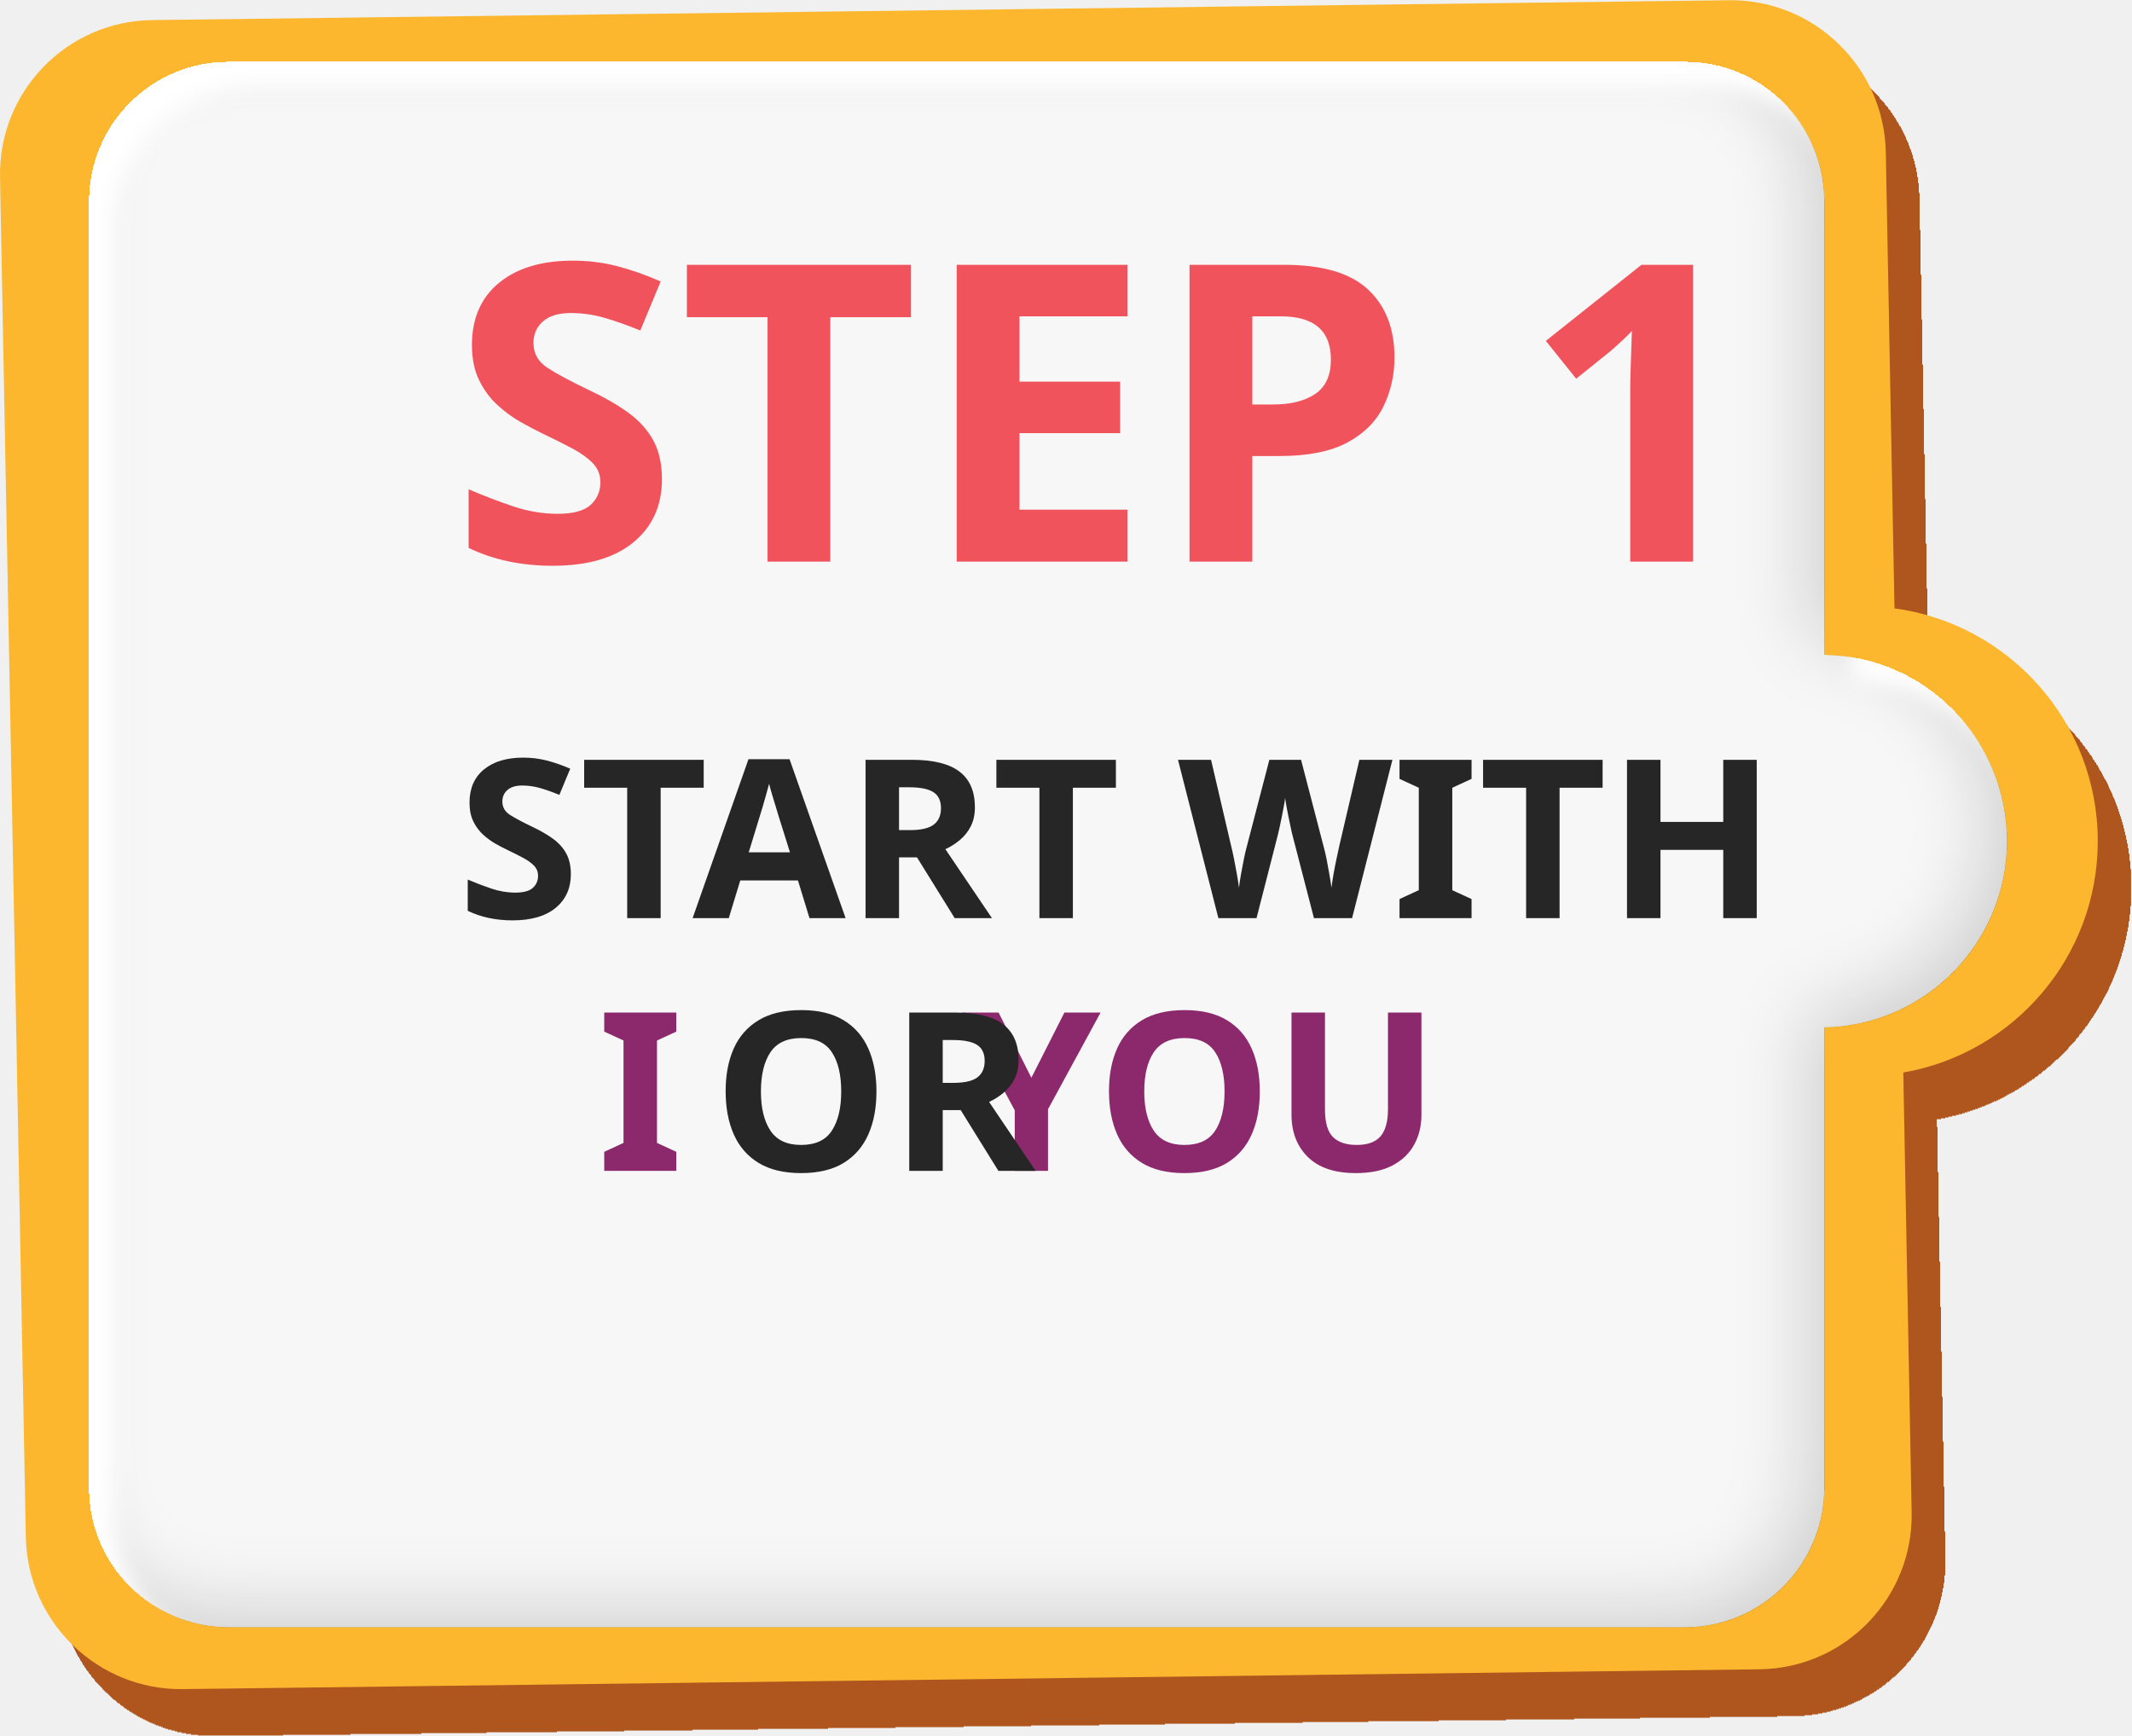
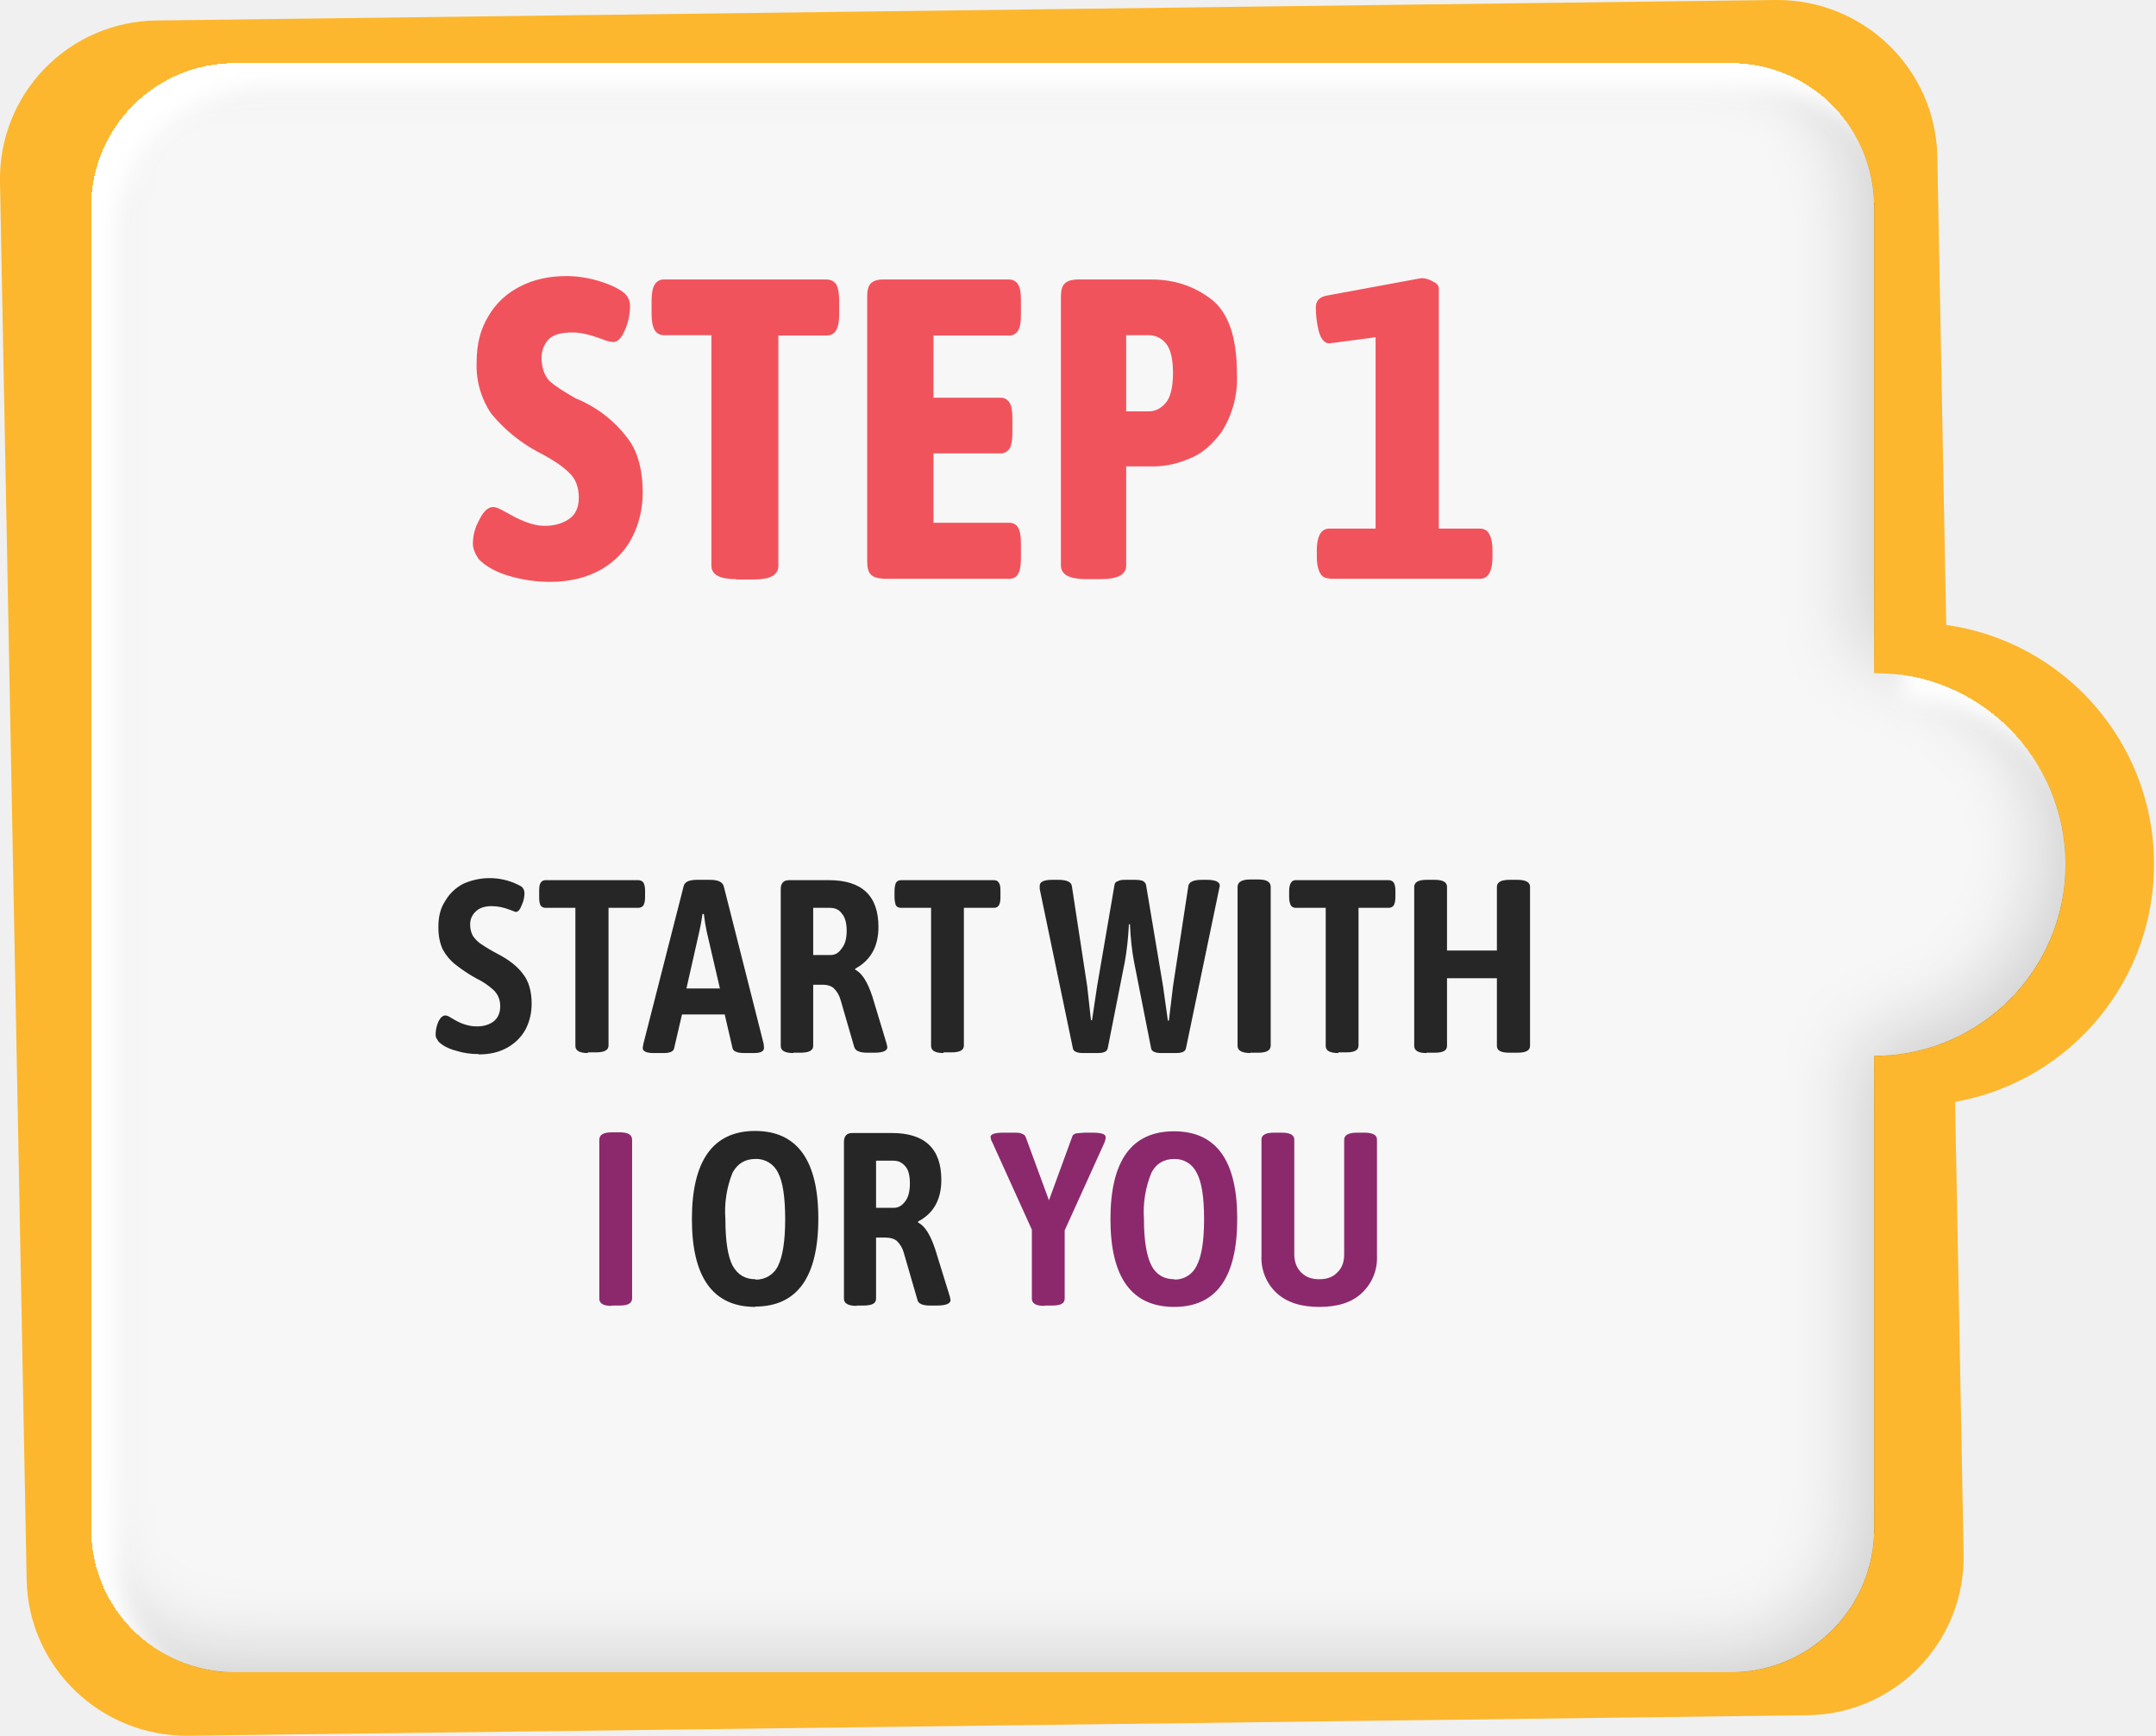
- <svg xmlns="http://www.w3.org/2000/svg" width="641" height="522" viewBox="0 0 641 522" fill="none">
-   <g id="ss_step1 1">
-     <g id="Vector" filter="url(#filter0_d)">
-       <path fill-rule="evenodd" clip-rule="evenodd" d="M572.241 322.52L574.75 454.76C575.24 480.4 554.81 501.56 529.17 501.97L55.119 507.93C29.479 508.34 8.258 487.86 7.768 462.22L0.009 53.24C-0.481 27.6 19.948 6.45 45.588 6.04L519.64 0.07C545.28 -0.34 566.5 20.15 566.98 45.79L569.59 182.94C604.07 187.59 630.711 217.18 630.711 252.94C630.711 287.77 605.431 316.75 572.241 322.52Z" fill="#FCB72E" />
+ <svg xmlns="http://www.w3.org/2000/svg" viewBox="0 0 631 508">
+   <defs />
+   <g clip-path="url(#ss_step1__clip0)">
+     <path fill="#FCB72E" fill-rule="evenodd" d="M572.2 322.5l2.5 132.3c.5 25.6-19.9 46.8-45.5 47.2l-474 6c-25.7.3-47-20.1-47.4-45.8L0 53.2A46.3 46.3 0 0145.6 6l474-6c25.7-.3 46.9 20.1 47.4 45.8l2.6 137.1a70.7 70.7 0 012.6 139.6z" clip-rule="evenodd" />
+     <g filter="url(#ss_step1__filter0_ii)">
+       <path fill="#F7F7F7" fill-rule="evenodd" d="M548.5 309v138.4a42 42 0 01-42 42H68.8a42 42 0 01-42-42V60.6a42 42 0 0142-42h437.7a42 42 0 0142 42V197a56 56 0 010 112z" clip-rule="evenodd" />
    </g>
-     <g id="Vector_2" filter="url(#filter1_ii)">
-       <path fill-rule="evenodd" clip-rule="evenodd" d="M548.46 308.94V447.39C548.46 470.52 529.68 489.31 506.54 489.31H68.799C45.659 489.31 26.878 470.52 26.878 447.39V60.62C26.878 37.48 45.659 18.69 68.799 18.69H506.54C529.68 18.69 548.46 37.48 548.46 60.62V196.93C578.88 197.52 603.38 222.39 603.38 252.94C603.38 283.48 578.88 308.35 548.46 308.94Z" fill="#F7F7F7" />
-     </g>
-     <g id="START WITH I OR YOU">
-       <text fill="#8C296C" xml:space="preserve" style="white-space: pre" font-family="Asap Condensed" font-size="66.667" font-weight="600" letter-spacing="0em">
-         <tspan x="179.528" y="352.089">I</tspan>
-         <tspan x="289.294" y="352.089">YOU</tspan>
-       </text>
-       <text fill="#262626" xml:space="preserve" style="white-space: pre" font-family="Asap Condensed" font-size="66.667" font-weight="600" letter-spacing="0em">
-         <tspan x="137.569" y="276.089">START WITH
- </tspan>
-         <tspan x="196.976" y="352.089"> OR </tspan>
-       </text>
-     </g>
-     <text id="STEP 1" fill="#F1535C" xml:space="preserve" style="white-space: pre" font-family="Asap Condensed" font-size="125" font-weight="bold" letter-spacing="0em">
-       <tspan x="135.142" y="168.883">STEP 1</tspan>
-     </text>
+     <path fill="#262626" d="M140.1 308.5c-2.3 0-4.5-.3-6.7-1-2.2-.6-3.9-1.5-5-2.6a10.6 10.6 0 01-.7-1.1c-.2-.4-.2-.8-.2-1.2 0-1.2.3-2.4.8-3.6.6-1.2 1.3-1.8 2-1.8.3 0 .8.1 1.4.5a59.5 59.5 0 001.2.7c2.2 1.3 4.4 2 6.7 2 2 0 3.5-.5 4.8-1.4 1.3-1 2-2.5 2-4.5s-.7-3.5-1.9-4.7a21 21 0 00-5.2-3.5 44.4 44.4 0 01-6-4 14 14 0 01-3.7-4.4c-.9-1.9-1.3-4-1.3-6.6 0-3 .6-5.5 2-7.6a13 13 0 015.2-5 18.8 18.8 0 0117 .7c.7.5 1 1.2 1 2 0 1-.2 2.2-.8 3.5-.5 1.3-1 2-1.8 2l-1.6-.6c-1.8-.7-3.6-1.1-5.4-1.1-2 0-3.6.5-4.7 1.6a5 5 0 00-1.6 3.8c0 1.3.3 2.4.8 3.3a9.2 9.2 0 002.1 2.2 50.9 50.9 0 005 3c3.5 1.8 6 3.8 7.6 6 1.6 2 2.5 5 2.5 8.6 0 2.8-.6 5.3-1.8 7.6-1.2 2.2-3 4-5.3 5.3-2.3 1.3-5 2-8.4 2zm32-.3c-2.5 0-3.7-.7-3.7-2.1v-40.4h-8.8c-.6 0-1.1-.3-1.4-.7-.3-.6-.4-1.4-.4-2.4v-1.9c0-1 .1-1.8.4-2.3.3-.5.8-.8 1.4-.8h27.2c.7 0 1.2.3 1.5.7.3.5.5 1.3.5 2.4v1.9c0 1-.2 1.9-.5 2.4-.3.4-.8.7-1.5.7h-8.7V306c0 1.4-1.3 2-3.7 2H172zm19.2 0c-2.1 0-3.2-.5-3.2-1.5l.2-1.2 11.8-46.2c.3-1.2 1.6-1.8 3.9-1.8h3.8c2.3 0 3.6.6 4 1.8l11.7 46.2.1 1.2c0 1-1 1.5-3 1.5h-2.8c-2 0-3.2-.5-3.4-1.4l-2.3-9.9h-12.5l-2.3 9.9c-.2 1-1.3 1.4-3.1 1.4h-3zm19.4-18.9l-3.9-16.8a59.4 59.4 0 01-.8-5h-.4a59.4 59.4 0 01-.9 5l-3.8 16.8h9.8zm21.5 18.9c-2.5 0-3.7-.7-3.7-2.1v-45.8c0-1 .2-1.6.6-2 .4-.5 1-.7 2-.7h11.5c9.7 0 14.5 4.6 14.5 13.7 0 5.7-2.3 9.8-6.8 12.2v.3c2 1 3.6 3.6 5 7.8l4.2 13.9a7 7 0 01.2 1c0 1-1.2 1.6-3.8 1.6h-2.1c-2.3 0-3.5-.6-3.8-1.7l-4-13.8a7.6 7.6 0 00-2-3.4c-.7-.6-1.8-1-3.3-1H238v17.9c0 1.4-1.3 2-3.8 2h-2zm11-28.7c1.2 0 2.3-.6 3.2-2 1-1.2 1.4-3 1.4-5.1 0-2.3-.5-4-1.4-5-.8-1.2-2-1.7-3.6-1.7H238v13.8h5.2zm33 28.7c-2.5 0-3.7-.7-3.7-2.1v-40.4h-8.8c-.7 0-1.2-.3-1.5-.7-.2-.6-.4-1.4-.4-2.4v-1.9c0-1 .2-1.8.4-2.3.3-.5.8-.8 1.5-.8h27.2c.7 0 1.2.3 1.4.7.4.5.5 1.3.5 2.4v1.9c0 1-.1 1.9-.5 2.4-.2.4-.7.7-1.4.7h-8.8V306c0 1.4-1.2 2-3.7 2h-2.3zm40.8 0c-1.8 0-2.9-.5-3-1.4l-9.7-46.6a2.4 2.4 0 010-.6v-.4c0-1.1 1.2-1.7 3.7-1.7h1.7c2.5 0 3.8.6 4 1.8l4.5 29.4 1.1 9.9h.3l1.5-10 5.1-29.7c.1-.5.4-.9 1-1 .4-.3 1.1-.4 2.1-.4h2.8c1 0 1.8.1 2.3.3.5.2.8.6 1 1.1l5 29.8 1.4 10h.3l1.2-10 4.5-29.4c.2-1.2 1.5-1.8 4-1.8h1.4c2.5 0 3.8.6 3.8 1.7l-.2 1-9.7 46.6c-.2 1-1.2 1.4-3 1.4h-4.2c-1.8 0-2.9-.5-3-1.4l-5-25.3c-.6-3.2-1-6.8-1.2-11h-.3c-.2 4-.6 7.7-1.2 11l-5 25.3c-.2 1-1.2 1.4-3 1.4H317zm49 0c-2.5 0-3.8-.7-3.8-2.1v-46.5c0-1.5 1.3-2.2 3.7-2.2h2.4c2.4 0 3.6.7 3.6 2.2V306c0 1.4-1.2 2.1-3.6 2.1h-2.4zm25.7 0c-2.5 0-3.7-.7-3.7-2.1v-40.4h-8.8c-.7 0-1.1-.3-1.4-.7-.3-.6-.5-1.4-.5-2.4v-1.9c0-1 .2-1.8.5-2.3.3-.5.7-.8 1.4-.8h27.2c.7 0 1.2.3 1.5.7.3.5.5 1.3.5 2.4v1.9c0 1-.2 1.9-.5 2.4-.3.4-.8.7-1.5.7h-8.8V306c0 1.4-1.2 2-3.6 2h-2.3zm25.8 0c-2.4 0-3.6-.7-3.6-2.1v-46.5c0-1.4 1.2-2.1 3.6-2.1h2.4c2.4 0 3.6.7 3.6 2v18.7h14.6v-18.6c0-1.4 1.2-2.1 3.7-2.1h2.3c2.4 0 3.7.7 3.7 2v46.6c0 1.4-1.3 2-3.7 2h-2.3c-2.5 0-3.7-.6-3.7-2v-19.8h-14.6v19.8c0 1.4-1.2 2-3.6 2h-2.4zm-196.4 74.3c-12.4 0-18.6-8.6-18.6-25.7S208.7 331 221 331c12.3 0 18.5 8.6 18.5 25.6 0 17.2-6.2 25.8-18.5 25.8zm0-8a7 7 0 006.6-4c1.4-2.8 2.1-7.4 2.1-13.7 0-6.4-.7-11-2.1-13.6a7 7 0 00-6.6-4c-3 0-5.2 1.3-6.7 4a30.4 30.4 0 00-2.1 13.6c0 6.3.7 10.9 2.1 13.6 1.5 2.7 3.7 4 6.7 4zm29.7 7.7c-2.5 0-3.8-.7-3.8-2.1v-45.8c0-1 .2-1.6.6-2 .4-.5 1-.7 2-.7H261c9.7 0 14.5 4.6 14.5 13.7 0 5.7-2.2 9.8-6.8 12.2v.3c2 1 3.6 3.6 5 7.8l4.3 13.9a7 7 0 01.2 1c0 1-1.3 1.6-4 1.6h-2c-2.3 0-3.5-.6-3.7-1.7l-4-13.8a7.6 7.6 0 00-2-3.4c-.7-.6-1.9-1-3.4-1h-2.7v17.9c0 1.4-1.2 2-3.8 2h-2zm10.8-28.7c1.3 0 2.4-.6 3.4-2 .9-1.2 1.3-3 1.3-5.1 0-2.3-.4-4-1.3-5-1-1.2-2.1-1.7-3.6-1.7h-5v13.8h5.2z" />
+     <path fill="#8C296C" d="M179 382.2c-2.4 0-3.6-.7-3.6-2.1v-46.5c0-1.5 1.2-2.2 3.7-2.2h2.3c2.4 0 3.6.7 3.6 2.2V380c0 1.4-1.2 2.1-3.6 2.1h-2.3zm126.7 0c-2.5 0-3.7-.7-3.7-2.1v-20.2l-11.5-25.4-.4-.8-.2-.9c0-.9 1.3-1.3 3.9-1.3h2.9c1 0 1.8 0 2.3.3.7.2 1 .5 1.2 1l6.8 18.5 6.8-18.6c.1-.5.5-.8 1.2-1l2.4-.2h2.3c2.6 0 3.9.4 3.9 1.3 0 .4-.1 1-.4 1.7l-11.6 25.6v20c0 1.4-1.2 2-3.7 2h-2.2zm38 .3c-12.5 0-18.7-8.6-18.7-25.7s6.2-25.7 18.6-25.7c12.4 0 18.5 8.6 18.5 25.6 0 17.2-6.1 25.8-18.5 25.8zm0-8a7 7 0 006.5-4c1.5-2.8 2.2-7.4 2.2-13.7 0-6.4-.7-11-2.2-13.6a7 7 0 00-6.5-4c-3 0-5.3 1.3-6.7 4a30.4 30.4 0 00-2.2 13.6c0 6.3.8 10.9 2.2 13.6 1.4 2.7 3.7 4 6.7 4zm42.4 8c-5.3 0-9.4-1.3-12.4-4a14 14 0 01-4.5-11v-34c0-1.3 1.2-2 3.7-2h2.2c2.5 0 3.7.7 3.7 2v33.6c0 2.2.7 4 2 5.3 1.4 1.4 3.1 2 5.3 2 2.2 0 4-.6 5.3-2 1.4-1.3 2-3.1 2-5.3v-33.5c0-1.4 1.3-2.1 3.8-2.1h2.1c2.5 0 3.7.7 3.7 2v34a14 14 0 01-4.5 11c-2.9 2.7-7 4-12.4 4z" />
+     <path fill="#F1535C" d="M160.9 170.3c-4 0-8.1-.6-12.1-1.8-4-1.2-7-3-8.8-5-1-1.5-1.6-3-1.6-4.4 0-2.3.6-4.7 1.9-7 1.2-2.5 2.6-3.7 4-3.7.8 0 1.8.4 3.2 1.2l3.3 1.8c3.2 1.6 6 2.5 8.6 2.5 2.7 0 5-.6 7-1.9s3-3.4 3-6.4c0-3.1-1-5.6-2.9-7.3-1.9-1.9-4.9-3.9-9-6a45.5 45.5 0 01-13.7-11.2 25 25 0 01-4.3-15.2c0-5.1 1.1-9.5 3.4-13.3 2.2-3.8 5.3-6.7 9.2-8.7 4-2.1 8.6-3.1 13.7-3.1 2.8 0 5.8.4 9 1.3 3.1.9 5.6 2 7.3 3.2 1.5 1 2.3 2.5 2.3 4.3a18 18 0 01-1.5 7c-1 2.3-2 3.5-3.5 3.5-.7 0-1.9-.3-3.6-1-3.3-1.2-6-1.8-8.2-1.8-3.5 0-5.9.7-7.2 2.2a7.8 7.8 0 00-1.9 5.1c0 3 .8 5.3 2.4 7 1.6 1.4 4.1 3 7.6 5a35.8 35.8 0 0115.8 12.5c2.5 3.7 3.8 8.8 3.8 15 0 4.7-1 9-3 13s-5 7.1-9 9.5c-4.2 2.4-9.2 3.7-15.2 3.7zm54.6-.8c-4.9 0-7.3-1.3-7.3-4V98.1h-13.9a3 3 0 01-2.7-1.5c-.6-1-.9-2.6-.9-4.7V88c0-2.2.3-3.7.9-4.7a3 3 0 012.7-1.5h47.5c1.4 0 2.3.5 3 1.5.5 1 .8 2.5.8 4.7V92c0 2.1-.3 3.7-.9 4.7-.6 1-1.5 1.5-2.9 1.5h-14v67.4c0 2.7-2.4 4-7.2 4h-5.1zm42.8-.2c-1.5 0-2.7-.4-3.5-1.2-.7-.8-1-2-1-3.8V86.8c0-1.8.3-3 1-3.8.8-.8 2-1.2 3.5-1.2h37a3 3 0 012.7 1.5c.6 1 .8 2.5.8 4.7V92c0 2.1-.2 3.7-.8 4.7a3 3 0 01-2.8 1.5h-22v18.2h19.5a3 3 0 012.8 1.5c.6 1 .8 2.5.8 4.7v3.9c0 2.1-.2 3.7-.8 4.7a3 3 0 01-2.8 1.5h-19.5V153h22.1c1.3 0 2.2.5 2.7 1.5.6 1 .8 2.6.8 4.7v4c0 2-.2 3.7-.8 4.7-.5 1-1.4 1.5-2.7 1.5h-37zm59.7.2c-5 0-7.5-1.3-7.5-4V86.8c0-1.8.3-3 1.1-3.8.8-.8 2.1-1.2 3.9-1.2H337c6.6 0 12.4 1.9 17.4 5.7 5 3.8 7.6 11 7.6 21.6a29 29 0 01-4.4 17.2c-2.9 4-6.1 6.7-9.7 8a26.6 26.6 0 01-9.7 2.2h-8.6v29c0 2.7-2.5 4-7.5 4H318zm18.2-49.1c2 0 3.6-.9 5-2.5 1.4-1.7 2.1-4.6 2.1-8.8 0-4-.7-6.9-2-8.5a6.4 6.4 0 00-5-2.5h-6.7v22.3h6.6zm53 48.9c-1.3 0-2.3-.5-2.8-1.5-.6-1-1-2.6-1-4.8V161c0-2.2.4-3.8 1-4.8s1.5-1.5 2.8-1.5h13.4v-56l-13.5 1.8c-1.4 0-2.4-1.1-3.1-3.4a29.3 29.3 0 01-.9-7.1c0-2 1.1-3.1 3.3-3.5l27.6-5.1c1 0 2.2.3 3.4 1 1.1.5 1.7 1.2 1.7 2v70.3H433c1.3 0 2.3.5 2.8 1.5.6 1 1 2.6 1 4.8v2.1c0 2.2-.4 3.8-1 4.8s-1.5 1.5-2.8 1.5h-43.7z" />
  </g>
  <defs>
-     <filter id="filter0_d" x="0" y="0.064" width="640.711" height="521.872" filterUnits="userSpaceOnUse" color-interpolation-filters="sRGB">
+     <clipPath id="ss_step1__clip0">
+       <path fill="#fff" d="M0 0h631v508H0z" />
+     </clipPath>
+     <filter id="ss_step1__filter0_ii" width="587.5" height="481.6" x="21.9" y="13.7" color-interpolation-filters="sRGB" filterUnits="userSpaceOnUse">
      <feFlood flood-opacity="0" result="BackgroundImageFix" />
-       <feColorMatrix in="SourceAlpha" type="matrix" values="0 0 0 0 0 0 0 0 0 0 0 0 0 0 0 0 0 0 127 0" />
-       <feOffset dx="10" dy="14" />
-       <feColorMatrix type="matrix" values="0 0 0 0 0.686 0 0 0 0 0.333 0 0 0 0 0.118 0 0 0 1 0" />
-       <feBlend mode="normal" in2="BackgroundImageFix" result="effect1_dropShadow" />
-       <feBlend mode="normal" in="SourceGraphic" in2="effect1_dropShadow" result="shape" />
-     </filter>
-     <filter id="filter1_ii" x="21.878" y="13.69" width="587.502" height="481.62" filterUnits="userSpaceOnUse" color-interpolation-filters="sRGB">
-       <feFlood flood-opacity="0" result="BackgroundImageFix" />
-       <feBlend mode="normal" in="SourceGraphic" in2="BackgroundImageFix" result="shape" />
-       <feColorMatrix in="SourceAlpha" type="matrix" values="0 0 0 0 0 0 0 0 0 0 0 0 0 0 0 0 0 0 127 0" result="hardAlpha" />
+       <feBlend in="SourceGraphic" in2="BackgroundImageFix" result="shape" />
+       <feColorMatrix in="SourceAlpha" result="hardAlpha" values="0 0 0 0 0 0 0 0 0 0 0 0 0 0 0 0 0 0 127 0" />
      <feOffset dx="-5" dy="-5" />
      <feGaussianBlur stdDeviation="11" />
-       <feComposite in2="hardAlpha" operator="arithmetic" k2="-1" k3="1" />
-       <feColorMatrix type="matrix" values="0 0 0 0 0 0 0 0 0 0 0 0 0 0 0 0 0 0 0.16 0" />
-       <feBlend mode="normal" in2="shape" result="effect1_innerShadow" />
-       <feColorMatrix in="SourceAlpha" type="matrix" values="0 0 0 0 0 0 0 0 0 0 0 0 0 0 0 0 0 0 127 0" result="hardAlpha" />
+       <feComposite in2="hardAlpha" k2="-1" k3="1" operator="arithmetic" />
+       <feColorMatrix values="0 0 0 0 0 0 0 0 0 0 0 0 0 0 0 0 0 0 0.16 0" />
+       <feBlend in2="shape" result="effect1_innerShadow" />
+       <feColorMatrix in="SourceAlpha" result="hardAlpha" values="0 0 0 0 0 0 0 0 0 0 0 0 0 0 0 0 0 0 127 0" />
      <feOffset dx="8" dy="8" />
      <feGaussianBlur stdDeviation="3" />
-       <feComposite in2="hardAlpha" operator="arithmetic" k2="-1" k3="1" />
-       <feColorMatrix type="matrix" values="0 0 0 0 1 0 0 0 0 1 0 0 0 0 1 0 0 0 1 0" />
-       <feBlend mode="normal" in2="effect1_innerShadow" result="effect2_innerShadow" />
+       <feComposite in2="hardAlpha" k2="-1" k3="1" operator="arithmetic" />
+       <feColorMatrix values="0 0 0 0 1 0 0 0 0 1 0 0 0 0 1 0 0 0 1 0" />
+       <feBlend in2="effect1_innerShadow" result="effect2_innerShadow" />
    </filter>
  </defs>
</svg>
